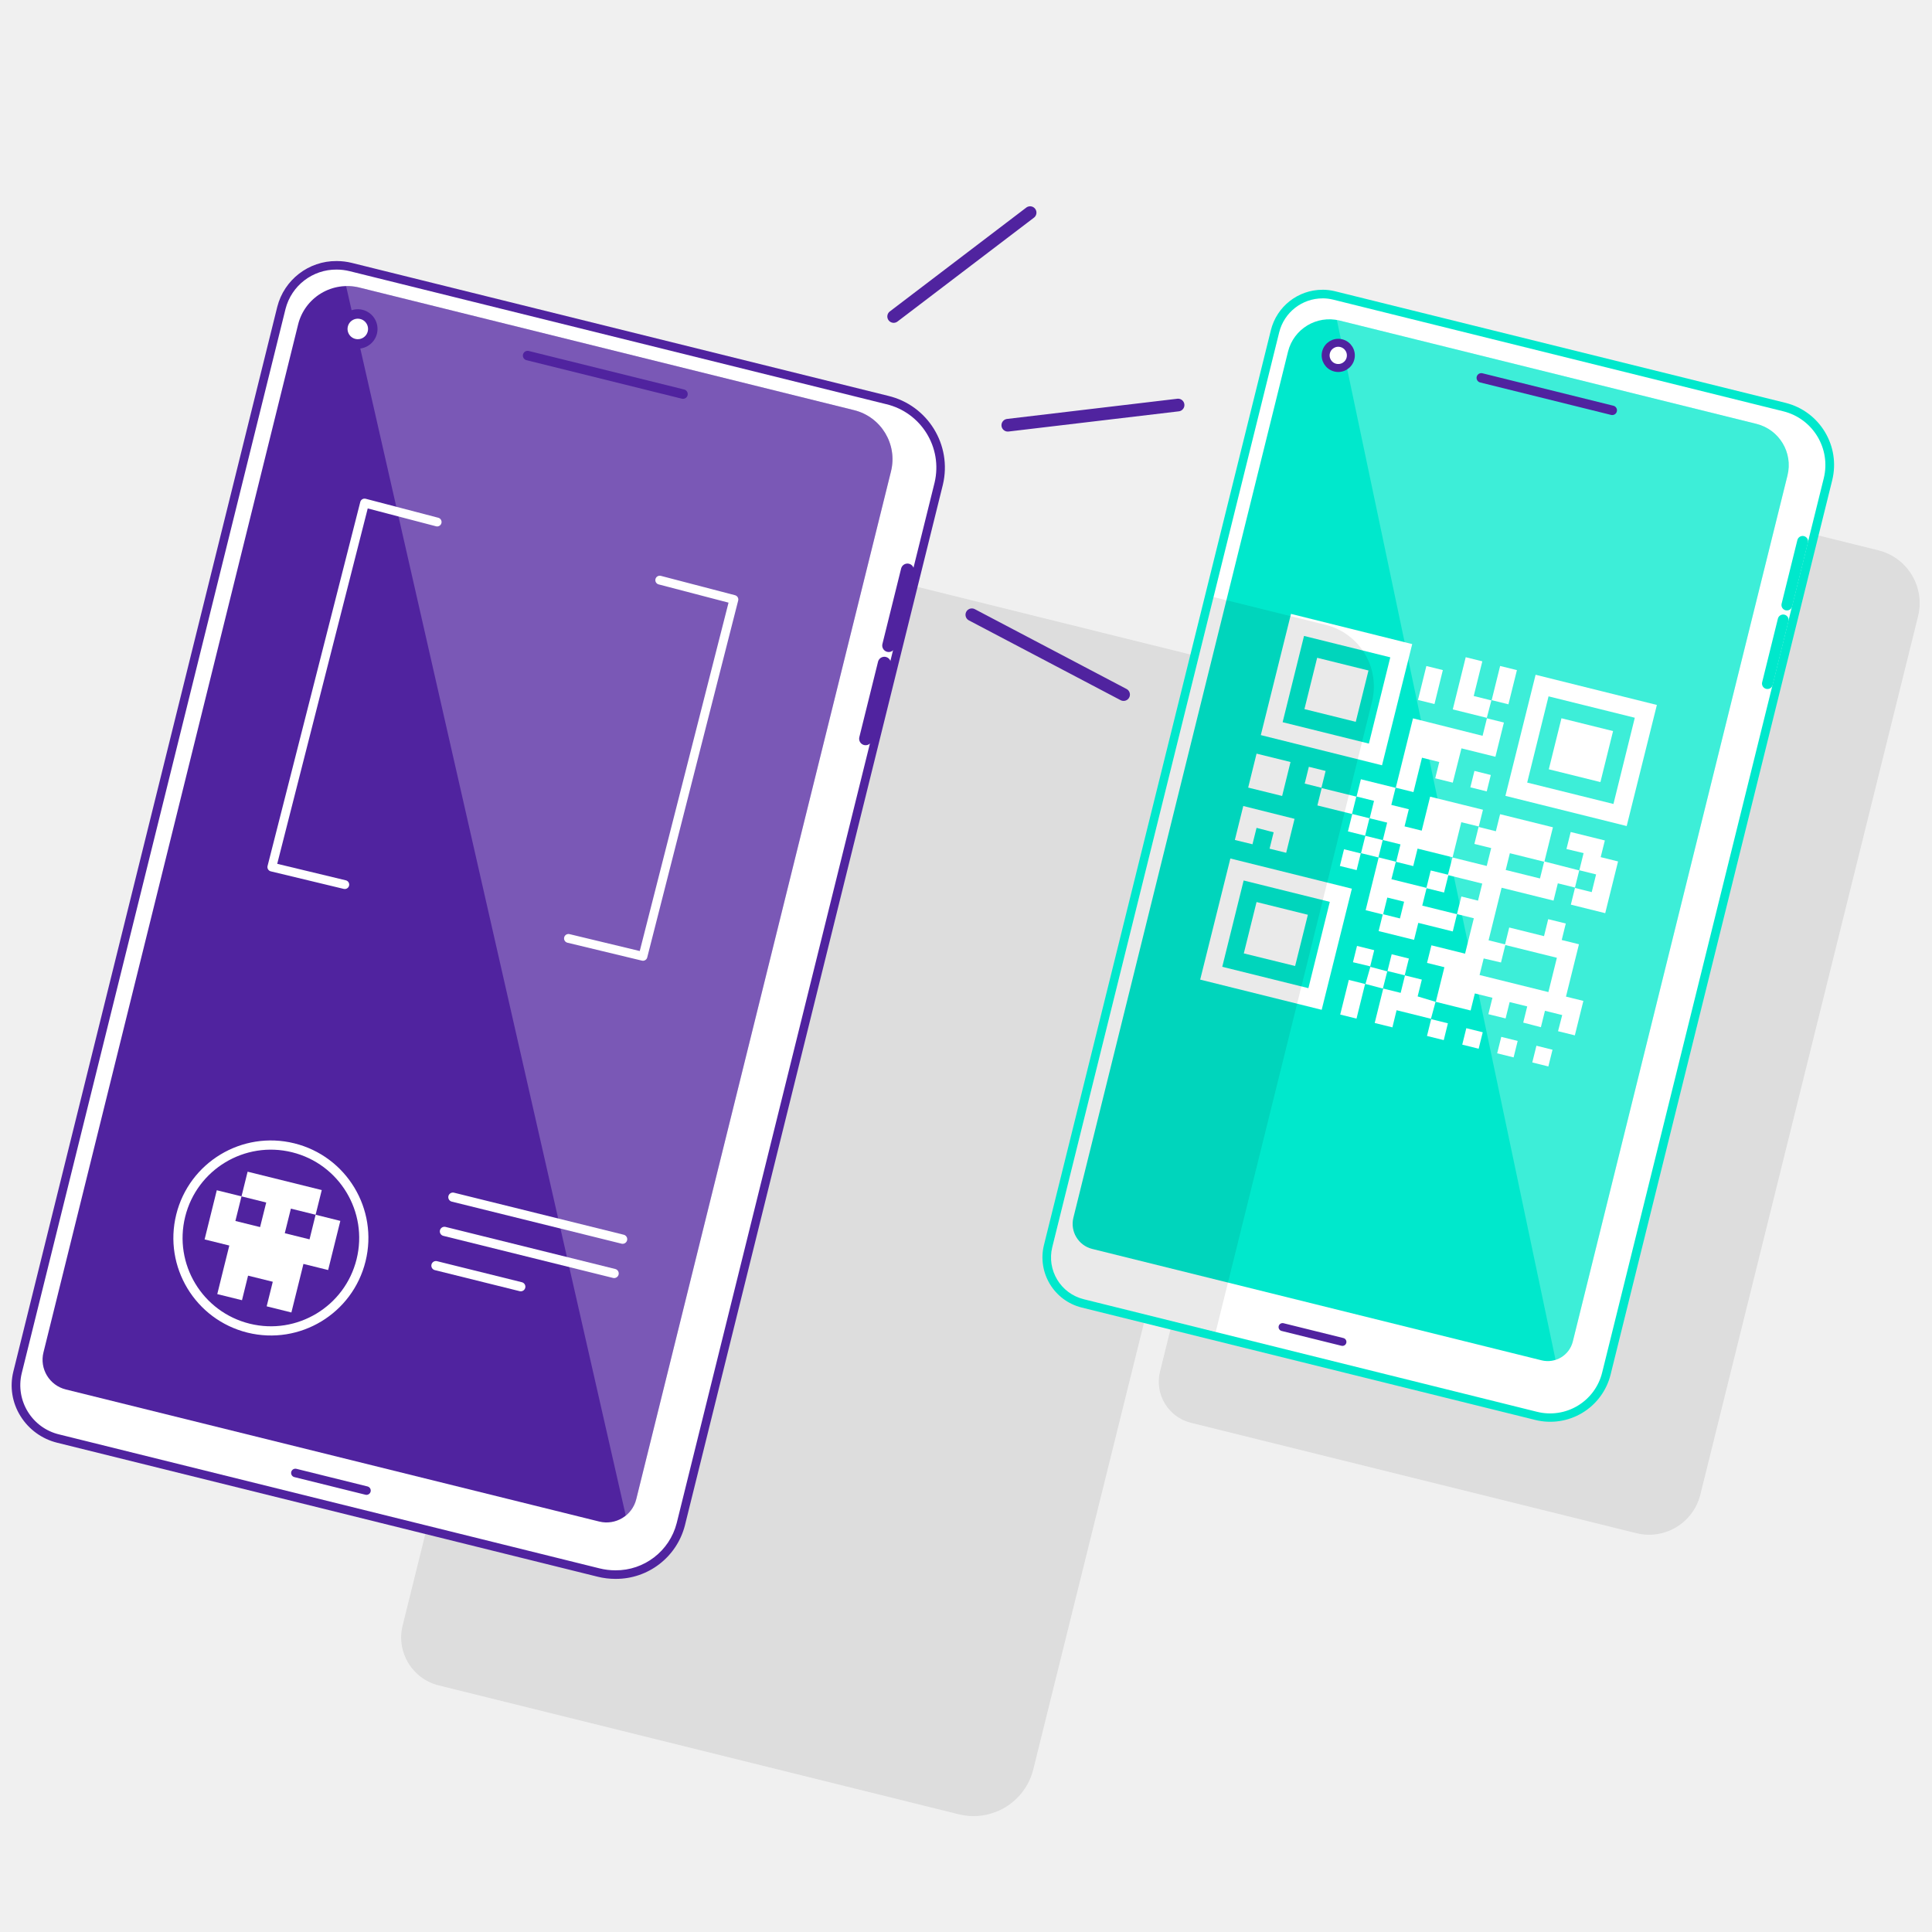
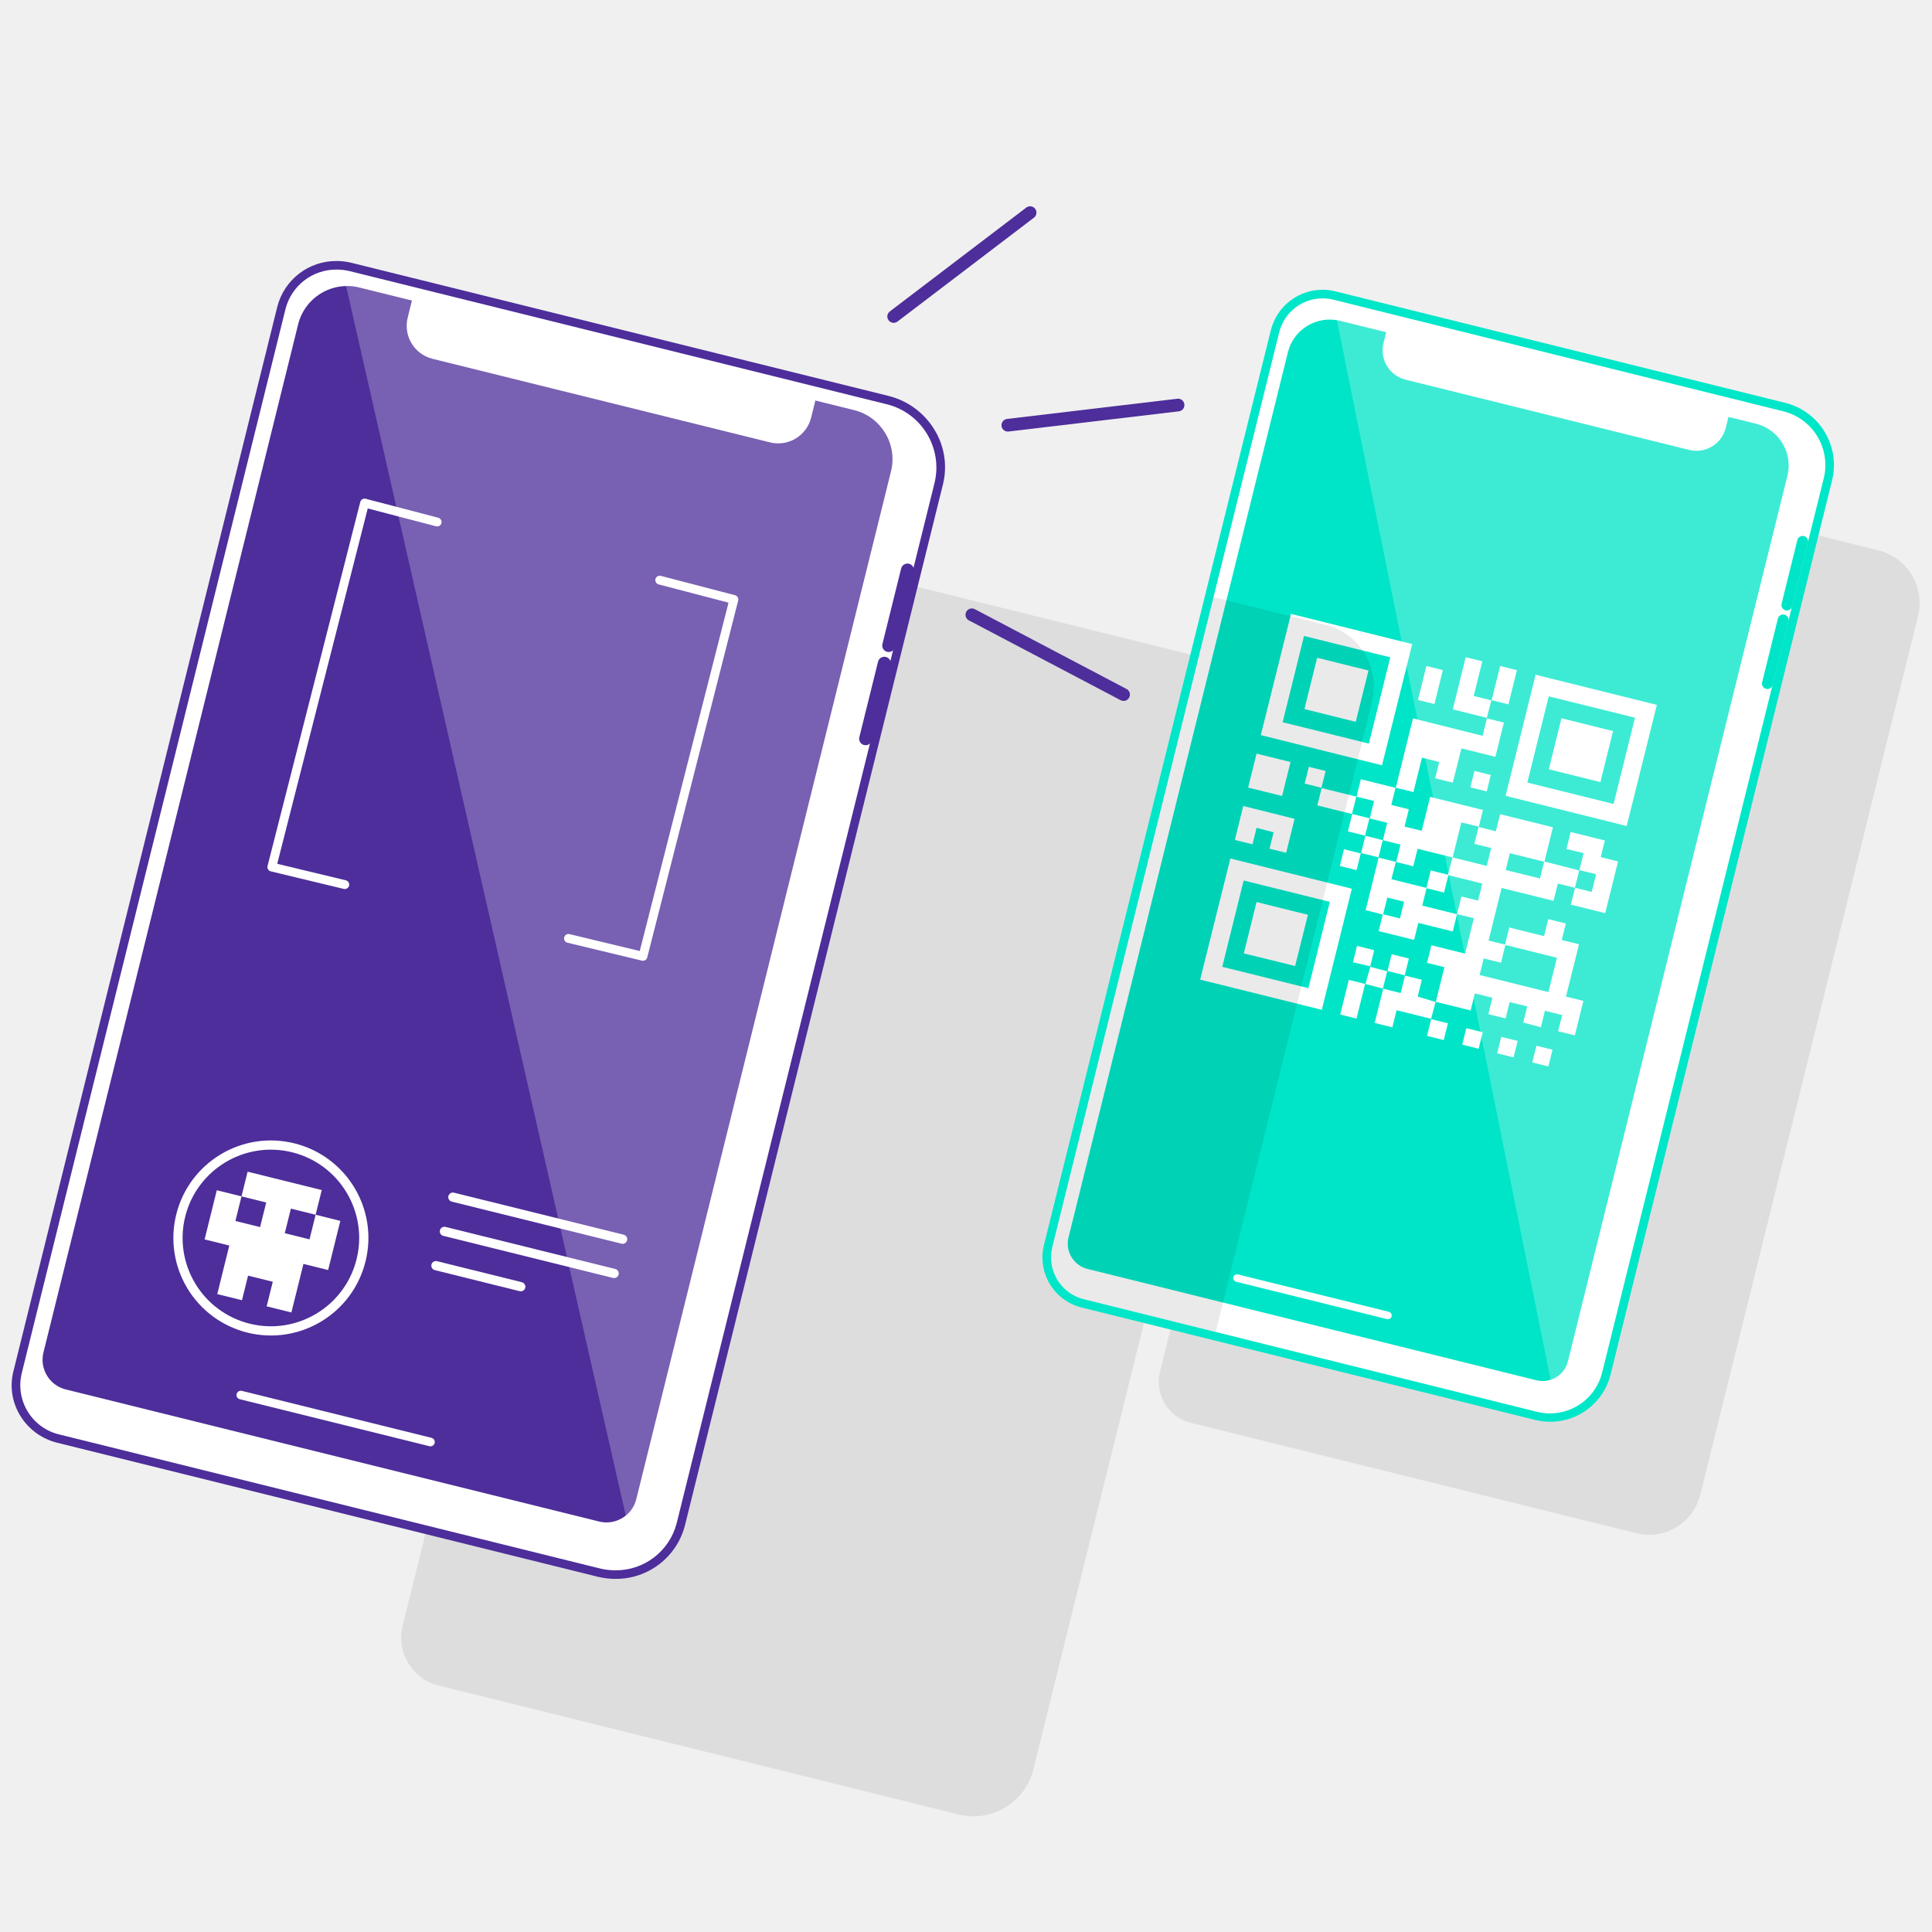
- <svg xmlns="http://www.w3.org/2000/svg" viewBox="0 0 512 512">
+ <svg xmlns="http://www.w3.org/2000/svg" width="512" height="512" viewBox="0 0 512 512">
  <defs>
-     <style>.cls-1,.cls-12,.cls-19,.cls-21,.cls-22,.cls-8{fill:#fff;}.cls-10,.cls-17,.cls-18,.cls-2,.cls-20{fill:none;}.cls-3{isolation:isolate;}.cls-4{opacity:0.11;mix-blend-mode:multiply;}.cls-5{fill:#3e3e3e;}.cls-11,.cls-6{fill:#00e8cc;}.cls-7{clip-path:url(#clip-path);}.cls-8{fill-opacity:0.24;}.cls-9{fill:#d5ebf6;}.cls-11,.cls-12,.cls-19,.cls-20,.cls-21,.cls-22,.cls-9{stroke:#50239f;}.cls-10,.cls-11,.cls-17,.cls-18,.cls-19,.cls-20,.cls-21,.cls-9{stroke-linecap:round;}.cls-10,.cls-11,.cls-12,.cls-17,.cls-18,.cls-20,.cls-21,.cls-22,.cls-9{stroke-linejoin:round;}.cls-12,.cls-9{stroke-width:2.11px;}.cls-10{stroke:#00e8cc;stroke-width:2.89px;}.cls-11,.cls-22{stroke-width:2.51px;}.cls-13{clip-path:url(#clip-path-2);}.cls-14{fill:#f2aa2f;}.cls-15{fill:#50239f;}.cls-16{clip-path:url(#clip-path-3);}.cls-17,.cls-18{stroke:#fff;}.cls-17{stroke-width:2.34px;}.cls-18{stroke-width:2.44px;}.cls-19{stroke-miterlimit:10;stroke-width:2.26px;}.cls-20{stroke-width:3.44px;}.cls-21{stroke-width:3.36px;}</style>
-     <clipPath id="clip-path">
-       <path id="_Clipping_Path_" data-name="&lt;Clipping Path&gt;" class="cls-1" d="M465.47,112.33,355,84.95a11.28,11.28,0,0,0-13.66,8.23L284.46,322.7a6.84,6.84,0,0,0,5,8.28L408.53,360.5a6.84,6.84,0,0,0,8.28-5L473.7,126A11.28,11.28,0,0,0,465.47,112.33Z" />
+     <clipPath id="e46494ae-4065-40b1-8ff7-4b5d0a0ef8b7">
+       <path d="M465.47,112.33,355,85a11.4,11.4,0,0,0-13.72,8.47L283.18,327.86a6.91,6.91,0,0,0,5,8.42L407.22,365.8a6.9,6.9,0,0,0,8.31-5.14l58.11-234.44A11.4,11.4,0,0,0,465.47,112.33Z" style="fill:#fff" />
    </clipPath>
-     <clipPath id="clip-path-2">
-       <path class="cls-2" d="M472.6,109,353.31,79.41A11.85,11.85,0,0,0,339,88.07L278.87,330.49a11.4,11.4,0,0,0,8.33,13.81l120.16,29.78a14.22,14.22,0,0,0,17.22-10.38l58.73-237A14.67,14.67,0,0,0,472.6,109Z" />
+     <clipPath id="b439bff6-2d49-4bcc-80cf-27cf7869dc5a">
+       <path d="M472.6,109,353.31,79.41A11.85,11.85,0,0,0,339,88.07L278.87,330.49a11.41,11.41,0,0,0,8.33,13.81l120.15,29.78a14.22,14.22,0,0,0,17.23-10.38l58.73-236.95A14.68,14.68,0,0,0,472.6,109Z" style="fill:none" />
    </clipPath>
-     <clipPath id="clip-path-3">
-       <path id="_Clipping_Path_2" data-name="&lt;Clipping Path&gt;" class="cls-1" d="M226.35,108.7,95.25,76.21A13.39,13.39,0,0,0,79,86L11.52,358.39a8.11,8.11,0,0,0,5.92,9.83l141.34,35a8.11,8.11,0,0,0,9.83-5.92l67.52-272.41A13.39,13.39,0,0,0,226.35,108.7Z" />
+     <clipPath id="e49cda62-6218-44f4-a783-00f632d1585b">
+       <path d="M226.35,108.7,95.25,76.21A13.37,13.37,0,0,0,79,86L11.52,358.39a8.11,8.11,0,0,0,5.92,9.83l141.34,35a8.12,8.12,0,0,0,9.83-5.93l67.51-272.41A13.38,13.38,0,0,0,226.35,108.7Z" style="fill:#fff" />
    </clipPath>
  </defs>
-   <g class="cls-3">
-     <g id="Layer_1" data-name="Layer 1">
-       <g id="_Group_" data-name="&lt;Group&gt;" class="cls-4">
-         <path class="cls-5" d="M328.91,176.79,192.09,142.88a13.59,13.59,0,0,0-16.47,9.92l-68.92,278a13.08,13.08,0,0,0,9.55,15.84l137.82,34.16a16.31,16.31,0,0,0,19.76-11.91l67.36-271.77A16.83,16.83,0,0,0,328.91,176.79Z" />
+   <g style="isolation:isolate">
+     <g id="b6a316bc-e8c4-443a-8155-a95b2f5a5998" data-name="1">
+       <g style="opacity:0.11;mix-blend-mode:multiply">
+         <path d="M328.91,176.79,192.09,142.88a13.58,13.58,0,0,0-16.46,9.92L106.71,430.85a13.08,13.08,0,0,0,9.55,15.84l137.81,34.16a16.32,16.32,0,0,0,19.76-11.91l67.36-271.77A16.82,16.82,0,0,0,328.91,176.79Z" style="fill:#3e3e3e" />
      </g>
-       <g id="_Group_2" data-name="&lt;Group&gt;" class="cls-4">
-         <path class="cls-5" d="M497.74,145.83,380.53,116.78a11.65,11.65,0,0,0-14.11,8.5l-59,238.2a11.21,11.21,0,0,0,8.18,13.57l118.07,29.26a14,14,0,0,0,16.93-10.2l57.71-232.83A14.41,14.41,0,0,0,497.74,145.83Z" />
+       <g style="opacity:0.11;mix-blend-mode:multiply">
+         <path d="M497.74,145.83,380.53,116.78a11.65,11.65,0,0,0-14.11,8.5l-59,238.21a11.2,11.2,0,0,0,8.18,13.57l118.07,29.26a14,14,0,0,0,16.92-10.2l57.71-232.83A14.41,14.41,0,0,0,497.74,145.83Z" style="fill:#3e3e3e" />
      </g>
-       <g id="_Group_3" data-name="&lt;Group&gt;">
-         <path class="cls-1" d="M410.79,375.64a15.42,15.42,0,0,1-3.71-.45L286.92,345.41a12.56,12.56,0,0,1-9.16-15.19L337.85,87.79a13,13,0,0,1,15.74-9.48l119.29,29.57A15.81,15.81,0,0,1,484.42,127L425.68,364a15.33,15.33,0,0,1-14.9,11.67Z" />
-         <path class="cls-6" d="M350.45,79.06a11.88,11.88,0,0,1,2.86.35L472.6,109a14.67,14.67,0,0,1,10.71,17.77l-58.73,237a14.21,14.21,0,0,1-17.22,10.38L287.2,344.3a11.4,11.4,0,0,1-8.33-13.81L339,88.07a11.86,11.86,0,0,1,11.5-9m0-2.28a14.1,14.1,0,0,0-13.71,10.74L276.66,329.94a13.7,13.7,0,0,0,10,16.57l120.16,29.78a16.48,16.48,0,0,0,20-12l58.73-237a16.95,16.95,0,0,0-12.37-20.53L353.86,77.2a14.18,14.18,0,0,0-3.41-.42Z" />
+       <path d="M410.79,375.64a15.5,15.5,0,0,1-3.71-.45L286.92,345.41a12.57,12.57,0,0,1-9.16-15.2L337.85,87.79a13,13,0,0,1,15.74-9.48l119.28,29.56A15.82,15.82,0,0,1,484.42,127L425.69,364a15.35,15.35,0,0,1-14.9,11.67Z" style="fill:#fff" />
+       <path d="M350.45,79.06a12.16,12.16,0,0,1,2.86.35L472.6,109a14.68,14.68,0,0,1,10.71,17.77l-58.73,237a14.23,14.23,0,0,1-13.79,10.8,14,14,0,0,1-3.44-.42L287.2,344.3a11.41,11.41,0,0,1-8.33-13.81L339,88.07a11.85,11.85,0,0,1,11.49-9m0-2.28a14.12,14.12,0,0,0-13.71,10.74L276.66,329.94a13.68,13.68,0,0,0,10,16.57l120.16,29.78a16.19,16.19,0,0,0,4,.49,16.46,16.46,0,0,0,16-12.53L485.52,127.3a17,17,0,0,0-12.37-20.53L353.86,77.2a14,14,0,0,0-3.41-.42Z" style="fill:#00e6c8" />
+       <path d="M465.47,112.33,355,85a11.4,11.4,0,0,0-13.72,8.47L283.18,327.86a6.91,6.91,0,0,0,5,8.42L407.22,365.8a6.9,6.9,0,0,0,8.31-5.14l58.11-234.44A11.4,11.4,0,0,0,465.47,112.33Z" style="fill:#fff" />
+       <g style="clip-path:url(#e46494ae-4065-40b1-8ff7-4b5d0a0ef8b7)">
+         <rect x="299.95" y="88.52" width="166.58" height="273.27" transform="translate(65.42 -85.59) rotate(13.92)" style="fill:#00e5c7" />
+         <path d="M413.19,376.87l62.4-251.75a11.7,11.7,0,0,0-8.39-14.26L353.87,82.77Z" style="fill:#fff;fill-opacity:0.24" />
      </g>
-       <path id="_Clipping_Path_3" data-name="&lt;Clipping Path&gt;" class="cls-1" d="M465.47,112.33,355,84.95a11.28,11.28,0,0,0-13.66,8.23L284.46,322.7a6.84,6.84,0,0,0,5,8.28L408.53,360.5a6.84,6.84,0,0,0,8.28-5L473.7,126A11.28,11.28,0,0,0,465.47,112.33Z" />
-       <g class="cls-7">
-         <rect class="cls-6" x="300.61" y="88.76" width="166.58" height="267.53" transform="translate(64.81 -85.82) rotate(13.92)" />
-         <path id="_Path_" data-name="&lt;Path&gt;" class="cls-8" d="M414.55,371.38l61.09-246.46a11.57,11.57,0,0,0-8.45-14L353.86,82.8Z" />
-       </g>
-       <path class="cls-1" d="M391.84,219.15l4.58,1.14,1.12-4.52,14,3.47-2.27,9.14-9.14-2.27-1.1,4.44,9.08,2.25,1.12-4.51,9.3,2.38,0-.08-1.16,4.69.08-.05-4.61-1.14-1.14,4.58-13.76-3.41-3.45,13.93,4.47,1.11-1.18,4.77L393.19,254l-1.09,4.39,18.24,4.52,2.25-9.09-13.77-3.41,1.14-4.61,9.22,2.29,1.11-4.5,4.66,1.15-1.08,4.37,4.57,1.13L415,264.11l4.61,1.14-2.26,9.13-4.45-1.1L414,269l-4.57-1.13-1.08,4.35L403.67,271l1.06-4.29-4.66-1.15L399,269.9l-4.57-1.13,1.08-4.35-4.66-1.15-1.12,4.52-9.29-2.31.05.09,2.29-9.25-4.6-1.14,1.16-4.66,8.92,2.21,2.32-9.38-4.48-1.11,0,.08,1.17-4.74,4.42,1.1,1.12-4.52-9.11-2.26,1.23-4.68-.08,0,9.15,2.27,1.18-4.74-4.45-1.1,1.13-4.58Z" />
-       <path class="cls-1" d="M334.13,194.81l8-32.12,32.12,8-8,32.12Zm28.64,2.25,5.67-22.86-22.86-5.67-5.67,22.86Z" />
-       <path class="cls-1" d="M398.95,210.91l8-32.09,32.14,8-8,32.09Zm5.77-3.52,22.86,5.67,5.66-22.85-22.86-5.67Z" />
-       <path class="cls-1" d="M318.06,259.61l8-32.1,32.2,8-8,32.1Zm28.68,2.26L352.41,239l-22.83-5.66-5.67,22.87Z" />
-       <path class="cls-1" d="M359.5,211.13l1.15-4.62,9.25,2.29-.05-.08-1.14,4.59,4.64,1.15L372.22,219l4.55,1.13,2.23-9,14,3.46-1.12,4.51.08-.05-4.7-1.16-2.31,9.32.08,0-9.36-2.32-1.15,4.63-4.59-1.14.05.08,1.16-4.69-4.69-1.16,0,.08,1.16-4.69-4.69-1.16.05.08,1.16-4.69-4.69-1.16Z" />
-       <path class="cls-1" d="M369.89,208.8l4.57-18.43L392.9,195l1.17-4.71-.08.06,4.56,1.13-2.25,9.07-9-2.23L385,207.41l-4.65-1.15,1.07-4.32-4.58-1.14-2.26,9.11-4.77-1.18Z" />
-       <path class="cls-1" d="M386.12,242.23,385,246.84l-9.14-2.27-1.12,4.5-9.39-2.33,1.11-4.48L371,243.4l1.1-4.44-4.45-1.1-1.12,4.5-4.62-1.15,3.46-14-.08,0,4.69,1.16-.05-.08L368.74,233l9.33,2.31L376.91,240l9.26,2.29Z" />
-       <path class="cls-1" d="M418.53,230.68l1.14-4.6L415.13,225l1.12-4.51,9.05,2.24-1.1,4.42,4.6,1.14L425.4,242l-9.11-2.26,1.11-4.49-.08.05,4.5,1.12,1.16-4.69-4.5-1.12Z" />
-       <path class="cls-1" d="M379.29,270l-9.18-2.28L369,272.26l-4.69-1.16,2.27-9.14-.08,0,4.69,1.16,1.16-4.69-.08.05,4.53,1.12-1.11,4.46,4.82,1.45-.06-.08c-.41,1.54-.82,3.06-1.24,4.59Z" />
-       <path class="cls-1" d="M327.25,222.6l2.23-9L343.07,217l-2.22,9-4.4-1.09,1.08-4.34L333,219.39l-1.08,4.35Z" />
-       <path class="cls-1" d="M333,199.72l9,2.22-2.22,9-9-2.22Z" />
-       <path class="cls-1" d="M395.25,185.54q-.62,2.38-1.25,4.77l.08-.06L385,188l3.43-13.83,4.4,1.09-2.28,9.19,4.75,1.18Z" />
-       <path class="cls-1" d="M361.78,260.69l-2.29,9.25-4.32-1.07,2.28-9.18,4.39,1.09Z" />
-       <path class="cls-1" d="M395.29,185.62l2.26-9.13,4.45,1.1-2.25,9.06-4.52-1.12Z" />
-       <path class="cls-1" d="M378,176.5l4.37,1.08-2.22,9-4.37-1.08Z" />
-       <path class="cls-1" d="M350.18,208.83l9.32,2.3-.05-.08-1.16,4.69.08,0-9.25-2.29,1.15-4.62Z" />
-       <path class="cls-1" d="M363.17,256.1,358.55,255l1.07-4.32,4.56,1.13-1.09,4.39Z" />
-       <path class="cls-1" d="M367.69,257.39l1.12-4.5,4.56,1.13-1.12,4.51.08-.05-4.69-1.16Z" />
-       <path class="cls-1" d="M366.56,262l-4.77-1.26.06.08q.66-2.34,1.33-4.67l-.08.06,4.6,1.23-.05-.08L366.47,262Z" />
-       <path class="cls-1" d="M410.33,282.62l-4.26-1.06,1.1-4.43,4.26,1.06Z" />
-       <path class="cls-1" d="M379.21,270.07l4.5,1.12-1.1,4.45-4.44-1.1,1.12-4.52Z" />
-       <path class="cls-1" d="M387.51,276.84l1.08-4.36,4.35,1.08-1.08,4.36Z" />
-       <path class="cls-1" d="M396.77,279.14l1.08-4.36,4.35,1.08-1.08,4.36Z" />
-       <path class="cls-1" d="M360.63,226.1l-1.11,4.49-4.44-1.1,1.1-4.43,4.5,1.12Z" />
-       <path class="cls-1" d="M360.67,226.18l1.17-4.7-.08,0,4.69,1.16,0-.08-1.16,4.69.08,0-4.7-1.16Z" />
-       <path class="cls-1" d="M361.85,221.48l-4.63-1.15,1.15-4.63-.08,0,4.69,1.16-.05-.08-1.16,4.69Z" />
-       <path class="cls-1" d="M350.26,208.78l-4.5-1.12,1.1-4.45,4.44,1.1-1.12,4.52Z" />
-       <path class="cls-1" d="M394,209.73l-4.34-1.08,1.08-4.35,4.34,1.08Z" />
-       <path class="cls-1" d="M378,235.37l1.16-4.69,4.69,1.16-1.16,4.69Z" />
-       <path class="cls-1" d="M359.29,191.29l-13.6-3.37,3.37-13.6,13.6,3.37Z" />
-       <path class="cls-1" d="M410.45,203.87l3.35-13.52,13.68,3.39-3.35,13.52Z" />
-       <path class="cls-1" d="M329.62,252.66,333,239.05l13.6,3.37L343.22,256Z" />
-       <line class="cls-9" x1="355.76" y1="355.62" x2="339.89" y2="351.69" />
-       <line class="cls-10" x1="477.72" y1="143.48" x2="473.55" y2="160.33" />
-       <line class="cls-10" x1="472.56" y1="164.3" x2="468.39" y2="181.15" />
-       <line class="cls-11" x1="392.56" y1="100.14" x2="427.26" y2="108.74" />
-       <circle class="cls-12" cx="354.65" cy="94.19" r="3.34" transform="translate(177.91 415.76) rotate(-76.08)" />
-       <g class="cls-13">
-         <g id="_Group_4" data-name="&lt;Group&gt;" class="cls-4">
-           <path class="cls-5" d="M351.31,165.59,214.49,131.68A13.59,13.59,0,0,0,198,141.6l-68.92,278a13.08,13.08,0,0,0,9.55,15.84l137.82,34.16a16.31,16.31,0,0,0,19.76-11.91L363.59,186A16.83,16.83,0,0,0,351.31,165.59Z" />
+       <path d="M100.55,92.26h120a0,0,0,0,1,0,0v6.48a8,8,0,0,1-8,8h-104a8,8,0,0,1-8-8V92.26a0,0,0,0,1,0,0Z" transform="translate(28.63 -35.68) rotate(13.91)" style="fill:#fff" />
+       <path d="M391.84,219.15l4.58,1.14,1.12-4.52,14,3.47-2.26,9.14-9.15-2.27-1.1,4.45,9.08,2.25,1.12-4.51,9.3,2.38,0-.08-1.16,4.69.08,0-4.61-1.14-1.14,4.58-13.76-3.41-3.45,13.94,4.47,1.1-1.18,4.77L393.19,254l-1.08,4.39,18.24,4.52,2.25-9.1-13.77-3.41,1.14-4.61,9.22,2.29,1.12-4.5,4.66,1.15-1.09,4.37,4.58,1.14L415,264.11l4.61,1.14-2.26,9.14-4.45-1.11L414,269l-4.58-1.13-1.07,4.35L403.67,271l1.07-4.29-4.66-1.15L399,269.9l-4.57-1.14,1.07-4.34-4.65-1.16-1.12,4.52c-3.2-.79-6.25-1.54-9.29-2.31l.05.09,2.29-9.25-4.6-1.14,1.16-4.66,8.92,2.21,2.32-9.38-4.47-1.11,0,.08,1.18-4.73,4.42,1.09,1.12-4.51-9.12-2.26,1.23-4.69-.08,0,9.15,2.27,1.17-4.75-4.45-1.1,1.14-4.58Z" style="fill:#fff" />
+       <path d="M334.13,194.81l8-32.12,32.12,8-8,32.12Zm28.64,2.25,5.67-22.86-22.86-5.66-5.67,22.86Z" style="fill:#fff" />
+       <path d="M399,210.91l7.95-32.1,32.14,8-8,32.09Zm5.76-3.52,22.86,5.67,5.67-22.86-22.86-5.66Z" style="fill:#fff" />
+       <path d="M318.06,259.61l8-32.1,32.19,8-7.95,32.1Zm28.68,2.26L352.41,239l-22.83-5.66-5.67,22.88Z" style="fill:#fff" />
+       <path d="M359.5,211.13l1.14-4.62,9.25,2.29-.05-.08-1.13,4.6,4.64,1.15-1.13,4.58,4.55,1.13,2.23-9L393,214.65l-1.11,4.5.08-.05-4.7-1.16-2.31,9.32.08,0-9.36-2.32-1.15,4.63-4.59-1.14.05.08,1.16-4.69-4.69-1.16,0,.08,1.16-4.7-4.69-1.16.05.08,1.16-4.69-4.69-1.16Z" style="fill:#fff" />
+       <path d="M369.89,208.8l4.57-18.42L392.9,195c.43-1.71.8-3.21,1.17-4.71l-.08.07,4.56,1.12-2.25,9.08-9-2.23L385,207.41l-4.66-1.15,1.07-4.33-4.58-1.13-2.26,9.11-4.77-1.19Z" style="fill:#fff" />
+       <path d="M386.12,242.23,385,246.84l-9.14-2.26-1.11,4.5-9.39-2.33,1.11-4.47L371,243.4l1.1-4.44-4.45-1.1-1.12,4.5-4.62-1.15,3.46-14-.08.05,4.69,1.16-.05-.08L368.74,233l9.33,2.32L376.91,240l9.25,2.29Z" style="fill:#fff" />
+       <path d="M418.53,230.68l1.14-4.6L415.13,225l1.12-4.51,9.05,2.24-1.09,4.42,4.59,1.14L425.4,242l-9.12-2.26,1.12-4.49-.08,0,4.5,1.12,1.16-4.69-4.5-1.12Z" style="fill:#fff" />
+       <path d="M379.29,270l-9.19-2.28L369,272.26l-4.69-1.17,2.27-9.14-.09.05,4.7,1.17,1.16-4.7-.08.06,4.53,1.12-1.1,4.46,4.82,1.45-.06-.09-1.23,4.6Z" style="fill:#fff" />
+       <path d="M327.25,222.6l2.23-9L343.07,217l-2.22,9-4.4-1.09,1.07-4.35L333,219.39l-1.08,4.36Z" style="fill:#fff" />
+       <path d="M333,199.72l9,2.22-2.23,9-9-2.22Z" style="fill:#fff" />
+       <path d="M395.25,185.54,394,190.3l.08-.06L385,188l3.43-13.84,4.4,1.1-2.28,9.18,4.75,1.18Z" style="fill:#fff" />
+       <path d="M361.78,260.69l-2.29,9.25-4.32-1.08,2.28-9.18,4.39,1.09Z" style="fill:#fff" />
+       <path d="M395.29,185.62l2.27-9.13L402,177.6l-2.25,9.06-4.51-1.12Z" style="fill:#fff" />
+       <path d="M378,176.5l4.37,1.09-2.23,9-4.36-1.09Z" style="fill:#fff" />
+       <path d="M350.18,208.83l9.32,2.3-.05-.07-1.17,4.68.08,0-9.25-2.3,1.15-4.62Z" style="fill:#fff" />
+       <path d="M363.17,256.1,358.55,255l1.07-4.32,4.56,1.13-1.09,4.4Z" style="fill:#fff" />
+       <path d="M367.69,257.39l1.11-4.5,4.57,1.13-1.12,4.51.08-.06-4.69-1.16Z" style="fill:#fff" />
+       <path d="M366.56,262l-4.78-1.26.06.08c.44-1.56.88-3.11,1.33-4.67l-.08.06,4.6,1.23-.05-.08L366.47,262Z" style="fill:#fff" />
+       <path d="M410.33,282.62l-4.26-1.06,1.1-4.43,4.26,1.06Z" style="fill:#fff" />
+       <path d="M379.21,270.07l4.5,1.11-1.1,4.45-4.44-1.1,1.12-4.51Z" style="fill:#fff" />
+       <path d="M387.51,276.84l1.08-4.36,4.35,1.08-1.09,4.36Z" style="fill:#fff" />
+       <path d="M396.77,279.14l1.08-4.36,4.35,1.08-1.09,4.36Z" style="fill:#fff" />
+       <path d="M360.63,226.1l-1.12,4.49-4.44-1.1,1.1-4.43,4.5,1.12Z" style="fill:#fff" />
+       <path d="M360.67,226.18c.39-1.57.79-3.14,1.18-4.7l-.09,0,4.7,1.17,0-.08-1.16,4.69.08-.05-4.7-1.15Z" style="fill:#fff" />
+       <path d="M361.85,221.48l-4.64-1.15,1.15-4.63-.08,0,4.7,1.17-.05-.08-1.17,4.69Z" style="fill:#fff" />
+       <path d="M350.26,208.78l-4.51-1.12,1.11-4.44,4.44,1.1-1.12,4.51Z" style="fill:#fff" />
+       <path d="M394,209.73l-4.34-1.07,1.08-4.35,4.34,1.07Z" style="fill:#fff" />
+       <path d="M378,235.37l1.16-4.69,4.69,1.16-1.16,4.7Z" style="fill:#fff" />
+       <path d="M359.29,191.29l-13.6-3.38,3.37-13.59,13.6,3.37Z" style="fill:#fff" />
+       <path d="M410.45,203.87l3.35-13.52,13.68,3.39-3.35,13.52Z" style="fill:#fff" />
+       <path d="M329.62,252.66,333,239.05l13.61,3.38L343.22,256Z" style="fill:#fff" />
+       <line x1="367.82" y1="348.61" x2="327.82" y2="338.7" style="fill:#c0e8f5;stroke:#fff;stroke-linecap:round;stroke-linejoin:round;stroke-width:2px" />
+       <line x1="477.72" y1="143.48" x2="473.55" y2="160.33" style="fill:none;stroke:#00e5c7;stroke-linecap:round;stroke-linejoin:round;stroke-width:2.895px" />
+       <line x1="472.56" y1="164.3" x2="468.39" y2="181.15" style="fill:none;stroke:#00e5c7;stroke-linecap:round;stroke-linejoin:round;stroke-width:2.895px" />
+       <g style="clip-path:url(#b439bff6-2d49-4bcc-80cf-27cf7869dc5a)">
+         <g style="opacity:0.11;mix-blend-mode:multiply">
+           <path d="M351.31,165.59,214.49,131.68A13.6,13.6,0,0,0,198,141.6l-68.91,278a13.08,13.08,0,0,0,9.55,15.84l137.81,34.16a16.32,16.32,0,0,0,19.76-11.91L363.59,186A16.82,16.82,0,0,0,351.31,165.59Z" style="fill:#3e3e3e" />
        </g>
      </g>
-       <path class="cls-14" d="M80,397l0,0a.08.08,0,0,1,0,0Z" />
-       <path class="cls-14" d="M245.93,310.18l0,0a.08.08,0,0,1,0,0Z" />
-       <g id="_Group_5" data-name="&lt;Group&gt;">
-         <path class="cls-1" d="M163.08,417.29a18.52,18.52,0,0,1-4.45-.55L15.46,381.25a14.79,14.79,0,0,1-9.08-6.59,14.16,14.16,0,0,1-1.74-10.93L74.57,81.58A15,15,0,0,1,89.21,70.31a15.63,15.63,0,0,1,3.76.46L235.1,106a18.7,18.7,0,0,1,11.48,8.33,17.89,17.89,0,0,1,2.2,13.82L180.43,403.92a17.74,17.74,0,0,1-17.35,13.36Z" />
-         <path class="cls-15" d="M89.21,71.44a14.47,14.47,0,0,1,3.48.43l142.13,35.23a17.28,17.28,0,0,1,12.86,20.78L179.33,403.65a16.63,16.63,0,0,1-16.25,12.5,17.37,17.37,0,0,1-4.18-.51L15.73,380.15A13.43,13.43,0,0,1,5.74,364L75.67,81.86A13.86,13.86,0,0,1,89.21,71.44m0-2.26A16.1,16.1,0,0,0,73.48,81.31L3.54,363.46a15.28,15.28,0,0,0,1.88,11.8,15.91,15.91,0,0,0,9.77,7.09l143.17,35.49a19.66,19.66,0,0,0,4.72.58,18.86,18.86,0,0,0,18.44-14.22l68.36-275.78a19.56,19.56,0,0,0-14.51-23.52L93.24,69.67a16.76,16.76,0,0,0-4-.49Z" />
+       <path d="M80,397h0a.07.07,0,0,1,0,0Z" style="fill:#ff9c00" />
+       <path d="M245.93,310.18h0a.07.07,0,0,1,0,0Z" style="fill:#ff9c00" />
+       <path d="M163.08,417.29a18.63,18.63,0,0,1-4.45-.55L15.46,381.25a14.79,14.79,0,0,1-9.08-6.58,14.16,14.16,0,0,1-1.74-10.94L74.57,81.58A15,15,0,0,1,89.21,70.31a15.42,15.42,0,0,1,3.76.46L235.1,106a18.43,18.43,0,0,1,13.69,22.14L180.43,403.92a17.74,17.74,0,0,1-17.34,13.37Z" style="fill:#fff" />
+       <path d="M89.21,71.44a15,15,0,0,1,3.49.42l142.13,35.23a17.29,17.29,0,0,1,12.86,20.78L179.33,403.65a16.63,16.63,0,0,1-16.25,12.5,17.12,17.12,0,0,1-4.17-.51L15.73,380.15A13.42,13.42,0,0,1,5.74,364L75.67,81.86A13.86,13.86,0,0,1,89.21,71.44m0-2.27A16.1,16.1,0,0,0,73.48,81.31L3.54,363.46a15.28,15.28,0,0,0,1.88,11.8,15.91,15.91,0,0,0,9.77,7.09l143.17,35.49a19.87,19.87,0,0,0,4.72.58,18.87,18.87,0,0,0,18.45-14.22l68.35-275.78a19,19,0,0,0-2.33-14.69,19.81,19.81,0,0,0-12.17-8.83L93.24,69.67a16.66,16.66,0,0,0-4-.5Z" style="fill:#4d2e9a" />
+       <path d="M226.35,108.7,95.25,76.21A13.37,13.37,0,0,0,79,86L11.52,358.39a8.11,8.11,0,0,0,5.92,9.83l141.34,35a8.12,8.12,0,0,0,9.83-5.93l67.51-272.41A13.38,13.38,0,0,0,226.35,108.7Z" style="fill:#fff" />
+       <g style="clip-path:url(#e49cda62-6218-44f4-a783-00f632d1585b)">
+         <rect x="28.72" y="71.26" width="197.71" height="352.23" transform="translate(63.26 -23.43) rotate(13.92)" style="fill:#4d2e9a" />
+         <polyline points="150.65 248.69 170.39 253.44 194.49 158.87 174.84 153.74" style="fill:none;stroke:#fff;stroke-linecap:round;stroke-linejoin:round;stroke-width:2.344px" />
+         <polyline points="115.85 138.34 96.61 133.31 72.04 229.78 91.37 234.43" style="fill:none;stroke:#fff;stroke-linecap:round;stroke-linejoin:round;stroke-width:2.344px" />
+         <path d="M166.91,406.39l70-282.33a13.25,13.25,0,0,0-9.67-16L91.27,73.84Z" style="fill:#fff;fill-opacity:0.24" />
      </g>
-       <path id="_Clipping_Path_4" data-name="&lt;Clipping Path&gt;" class="cls-1" d="M226.35,108.7,95.25,76.21A13.39,13.39,0,0,0,79,86L11.52,358.39a8.11,8.11,0,0,0,5.92,9.83l141.34,35a8.11,8.11,0,0,0,9.83-5.92l67.52-272.41A13.39,13.39,0,0,0,226.35,108.7Z" />
-       <g class="cls-16">
-         <rect class="cls-15" x="28.72" y="71.26" width="197.71" height="352.23" transform="translate(63.26 -23.43) rotate(13.92)" />
-         <polyline class="cls-17" points="150.65 248.69 170.39 253.44 194.49 158.87 174.84 153.74" />
-         <polyline class="cls-17" points="115.85 138.34 96.61 133.31 72.04 229.78 91.37 234.43" />
-         <path id="_Path_2" data-name="&lt;Path&gt;" class="cls-8" d="M166.91,406.39l70-282.33A13.26,13.26,0,0,0,227.21,108L91.27,73.84Z" />
-       </g>
-       <path id="_Path_3" data-name="&lt;Path&gt;" class="cls-18" d="M47.89,322.15a24.62,24.62,0,1,1,18,29.83,24.63,24.63,0,0,1-18-29.83" />
-       <polygon class="cls-1" points="66.93 333.19 73.48 334.81 77.09 320.3 83.64 321.92 85.27 315.38 65.62 310.51 64 317.05 70.55 318.68 66.93 333.19" />
-       <polygon class="cls-1" points="83.64 321.92 82.03 328.44 62.38 323.57 62.38 323.57 62.38 323.57 64 317.05 57.45 315.43 54.22 328.46 60.77 330.08 59.19 336.43 59.19 336.43 57.58 342.95 64.13 344.57 65.74 338.06 72.29 339.68 70.67 346.19 77.22 347.82 78.84 341.3 78.84 341.3 80.16 335.99 80.41 334.95 86.96 336.57 90.19 323.55 83.64 321.92" />
-       <line class="cls-18" x1="120.02" y1="317.26" x2="165" y2="328.4" />
-       <line class="cls-18" x1="117.78" y1="326.33" x2="162.75" y2="337.48" />
-       <line class="cls-18" x1="115.53" y1="335.41" x2="138.01" y2="340.99" />
-       <line class="cls-19" x1="97.12" y1="395.02" x2="78.28" y2="390.35" />
-       <line class="cls-20" x1="240.48" y1="151.07" x2="235.52" y2="171.07" />
-       <line class="cls-20" x1="234.36" y1="175.77" x2="229.4" y2="195.77" />
-       <line class="cls-21" x1="267.08" y1="112.69" x2="312.2" y2="107.34" />
-       <line class="cls-21" x1="236.83" y1="83.87" x2="272.99" y2="56.35" />
-       <line class="cls-21" x1="257.55" y1="162.92" x2="297.76" y2="184.07" />
-       <line class="cls-11" x1="139.82" y1="94.23" x2="181" y2="104.44" />
-       <circle class="cls-22" cx="94.82" cy="87.17" r="3.97" transform="translate(-12.6 158.24) rotate(-76.08)" />
+       <path d="M106,91.9H216.15a0,0,0,0,1,0,0v5.48a9,9,0,0,1-9,9H115a9,9,0,0,1-9-9V91.9A0,0,0,0,1,106,91.9Z" transform="translate(28.56 -35.82) rotate(13.91)" style="fill:#fff" />
+       <path d="M47.89,322.15a24.62,24.62,0,1,1,18,29.83,24.62,24.62,0,0,1-18-29.83" style="fill:none;stroke:#fff;stroke-linecap:round;stroke-linejoin:round;stroke-width:2.444px" />
+       <polygon points="66.93 333.19 73.48 334.81 77.09 320.3 83.64 321.92 85.27 315.38 65.62 310.51 64 317.05 70.55 318.68 66.93 333.19" style="fill:#fff" />
+       <polygon points="83.64 321.92 82.03 328.44 62.38 323.57 62.38 323.57 62.38 323.57 64 317.05 57.45 315.43 54.22 328.46 60.77 330.08 59.19 336.43 59.19 336.43 57.58 342.95 64.13 344.57 65.74 338.06 72.29 339.68 70.67 346.19 77.22 347.82 78.84 341.3 78.84 341.3 80.16 335.99 80.41 334.95 86.96 336.57 90.19 323.55 83.64 321.92" style="fill:#fff" />
+       <line x1="120.02" y1="317.26" x2="165" y2="328.4" style="fill:none;stroke:#fff;stroke-linecap:round;stroke-linejoin:round;stroke-width:2.444px" />
+       <line x1="117.78" y1="326.33" x2="162.75" y2="337.48" style="fill:none;stroke:#fff;stroke-linecap:round;stroke-linejoin:round;stroke-width:2.444px" />
+       <line x1="115.53" y1="335.41" x2="138.01" y2="340.99" style="fill:none;stroke:#fff;stroke-linecap:round;stroke-linejoin:round;stroke-width:2.444px" />
+       <line x1="97.12" y1="380.02" x2="78.28" y2="375.35" style="fill:#fff;stroke:#4d2e9a;stroke-linecap:round;stroke-miterlimit:10;stroke-width:2.262px" />
+       <line x1="240.48" y1="151.07" x2="235.52" y2="171.07" style="fill:none;stroke:#4d2e9a;stroke-linecap:round;stroke-linejoin:round;stroke-width:3.436px" />
+       <line x1="234.36" y1="175.77" x2="229.4" y2="195.77" style="fill:none;stroke:#4d2e9a;stroke-linecap:round;stroke-linejoin:round;stroke-width:3.436px" />
+       <line x1="267.08" y1="112.69" x2="312.2" y2="107.34" style="fill:#fff;stroke:#4d2e9a;stroke-linecap:round;stroke-linejoin:round;stroke-width:3.36px" />
+       <line x1="236.83" y1="83.87" x2="272.99" y2="56.35" style="fill:#fff;stroke:#4d2e9a;stroke-linecap:round;stroke-linejoin:round;stroke-width:3.36px" />
+       <line x1="257.55" y1="162.92" x2="297.76" y2="184.07" style="fill:#fff;stroke:#4d2e9a;stroke-linecap:round;stroke-linejoin:round;stroke-width:3.36px" />
+       <path d="M364.7,98.82h93.44a0,0,0,0,1,0,0v3.28a8,8,0,0,1-8,8H372.7a8,8,0,0,1-8-8V98.82A0,0,0,0,1,364.7,98.82Z" transform="translate(37.18 -95.85) rotate(13.91)" style="fill:#fff" />
+       <line x1="114.08" y1="382.15" x2="63.82" y2="369.7" style="fill:#c0e8f5;stroke:#fff;stroke-linecap:round;stroke-linejoin:round;stroke-width:2.283px" />
    </g>
  </g>
</svg>
